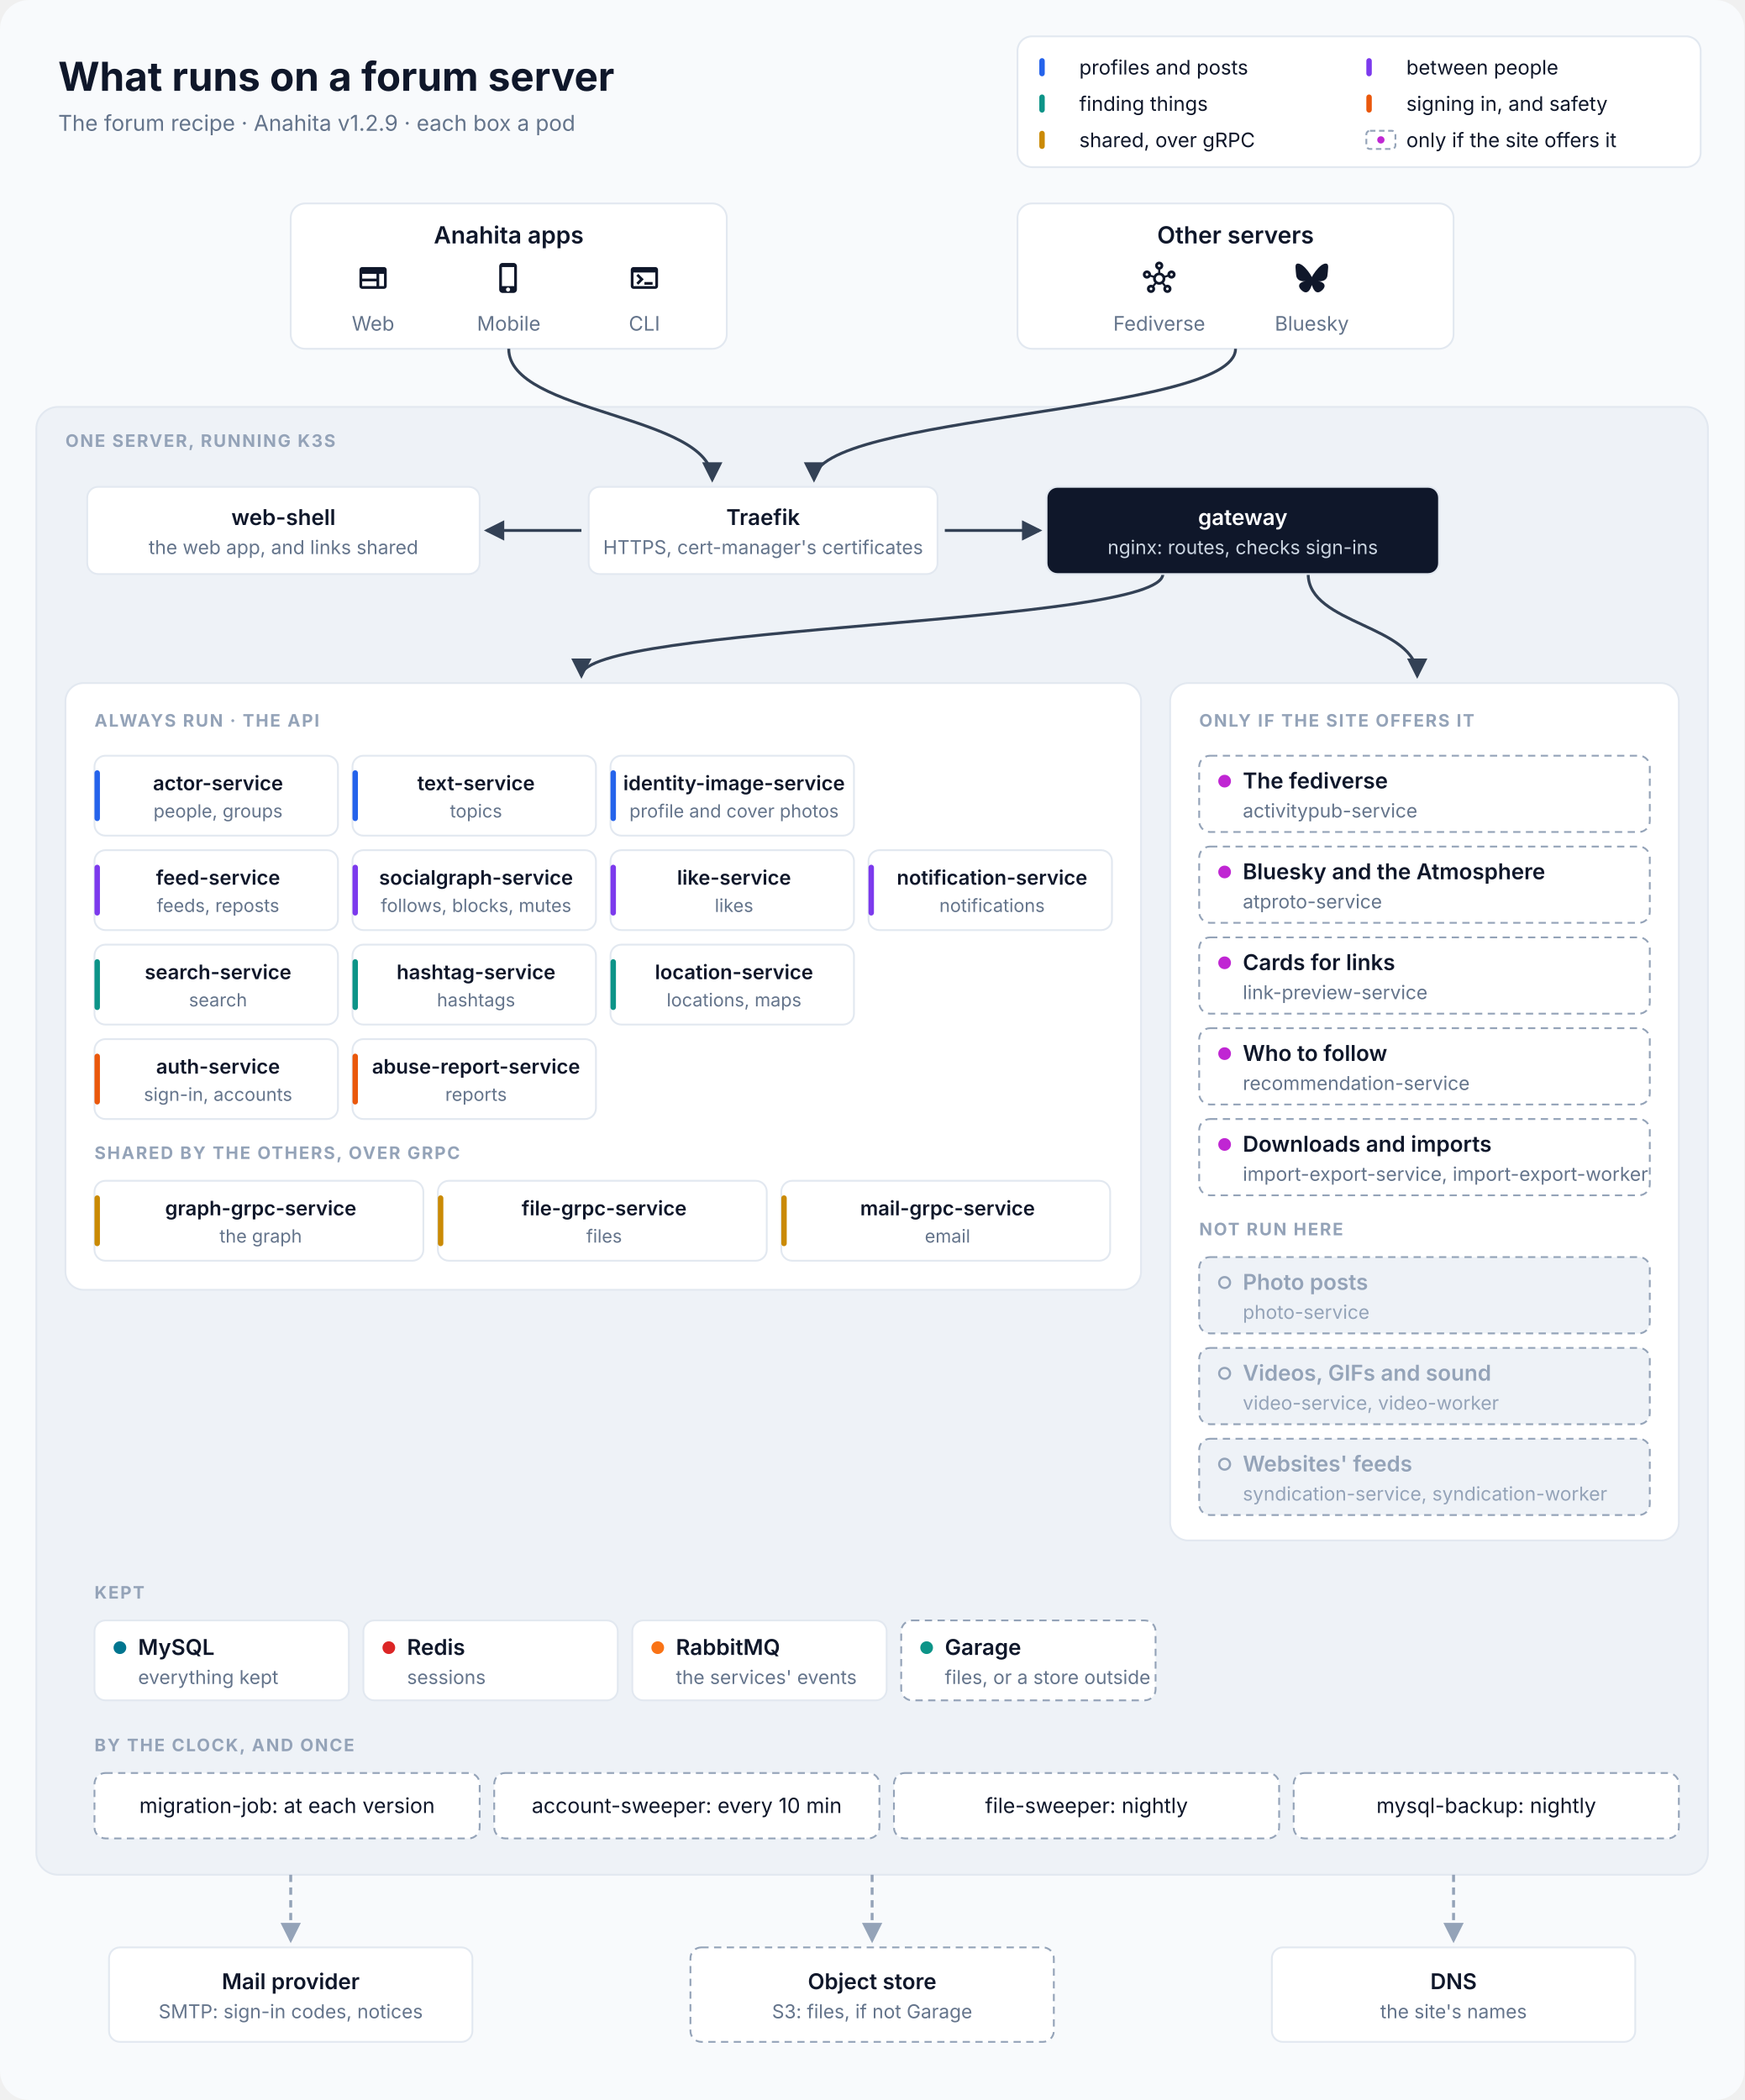
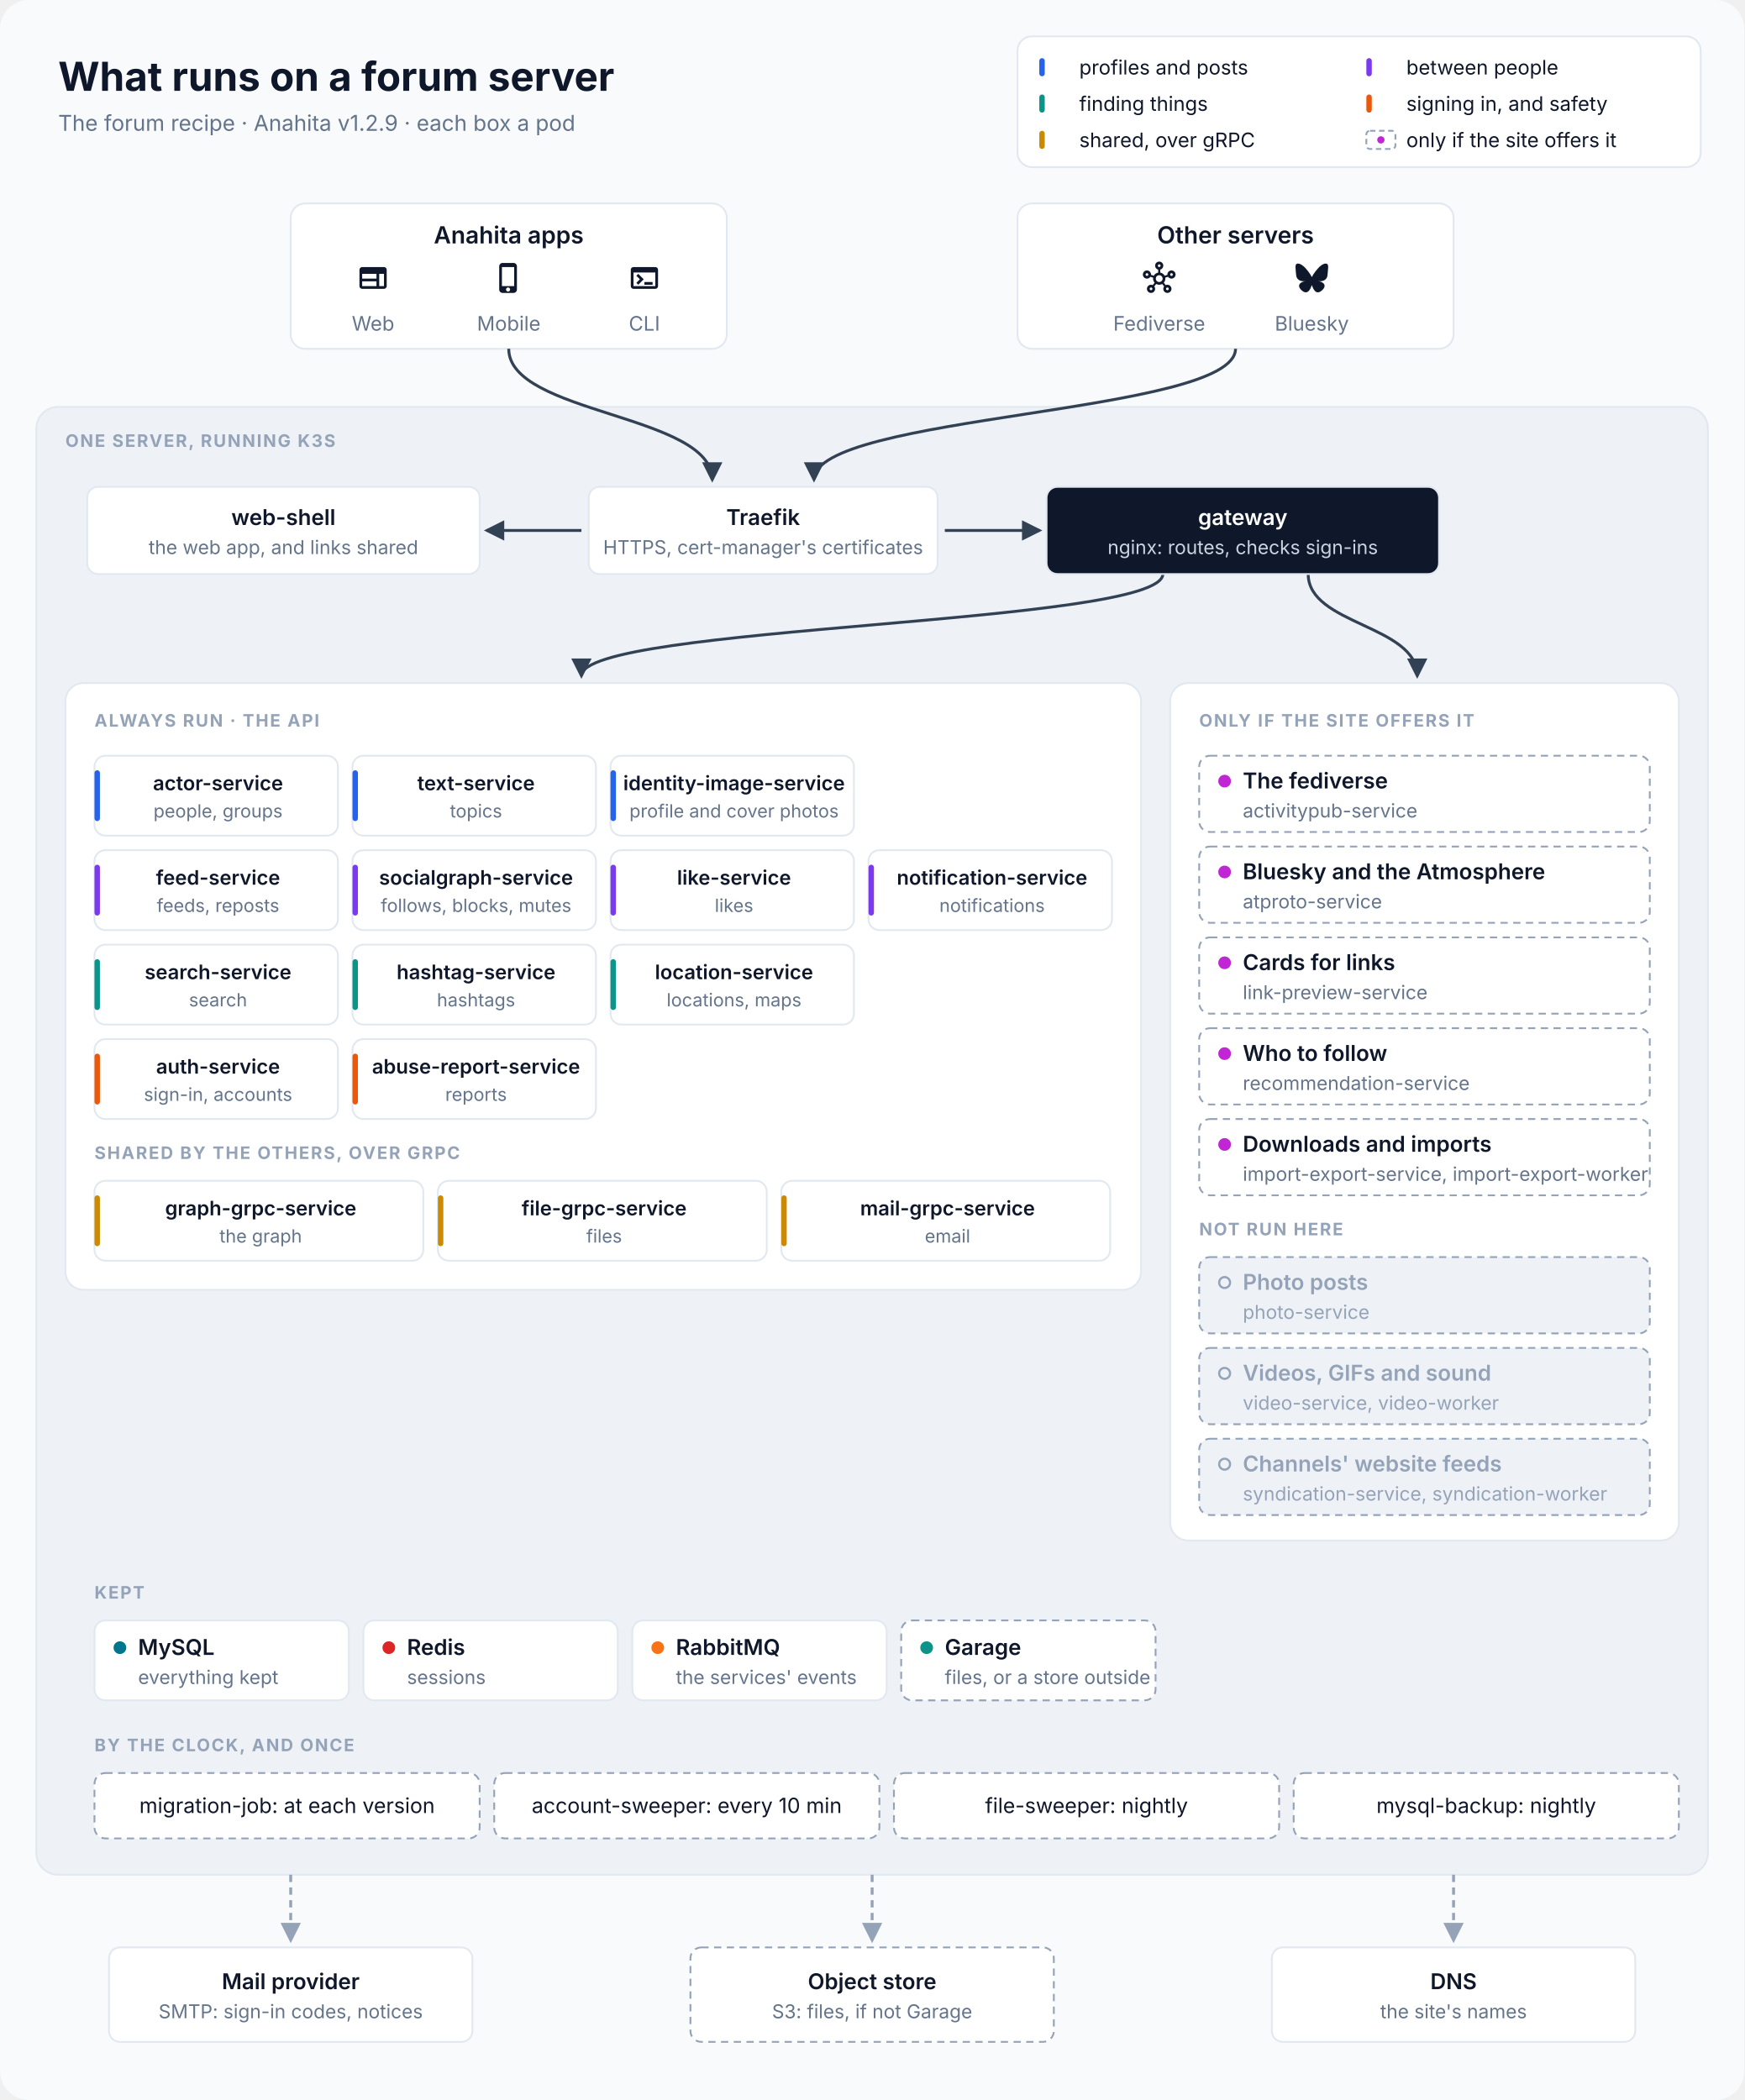
<svg xmlns="http://www.w3.org/2000/svg" viewBox="0 0 960 1156" width="960" height="1156" font-family="Inter, 'SF Pro Text', 'Segoe UI', Helvetica, Arial, sans-serif" role="img" aria-labelledby="title desc">
  <defs>
    <marker id="in" viewBox="0 0 10 10" refX="8.5" refY="5" markerWidth="7" markerHeight="7" orient="auto-start-reverse">
      <path d="M0,0 L10,5 L0,10 z" fill="#334155" />
    </marker>
    <marker id="out" viewBox="0 0 10 10" refX="8.5" refY="5" markerWidth="7" markerHeight="7" orient="auto-start-reverse">
      <path d="M0,0 L10,5 L0,10 z" fill="#94A3B8" />
    </marker>
  </defs>
  <rect width="960" height="1156" rx="16" fill="#F8FAFC" />
  <text x="32" y="50" font-size="22" fill="#0F172A" text-anchor="start" font-weight="700">What runs on a forum server</text>
  <text x="32" y="72" font-size="12" fill="#64748B" text-anchor="start">The forum recipe · Anahita v1.2.9 · each box a pod</text>
  <rect x="560" y="20" width="376" height="72" rx="8" fill="#FFFFFF" stroke="#E2E8F0" />
  <rect x="572" y="32" width="3" height="10" rx="1.5" fill="#2563EB" />
  <text x="594" y="41" font-size="11" fill="#0F172A" text-anchor="start">profiles and posts</text>
  <rect x="752" y="32" width="3" height="10" rx="1.5" fill="#7C3AED" />
  <text x="774" y="41" font-size="11" fill="#0F172A" text-anchor="start">between people</text>
  <rect x="572" y="52" width="3" height="10" rx="1.5" fill="#0D9488" />
  <text x="594" y="61" font-size="11" fill="#0F172A" text-anchor="start">finding things</text>
  <rect x="752" y="52" width="3" height="10" rx="1.5" fill="#EA580C" />
  <text x="774" y="61" font-size="11" fill="#0F172A" text-anchor="start">signing in, and safety</text>
  <rect x="572" y="72" width="3" height="10" rx="1.5" fill="#CA8A04" />
  <text x="594" y="81" font-size="11" fill="#0F172A" text-anchor="start">shared, over gRPC</text>
  <rect x="752" y="72" width="16" height="10" rx="2" fill="#FFFFFF" stroke="#94A3B8" stroke-dasharray="3 2" />
  <circle cx="760" cy="77" r="2" fill="#C026D3" />
  <text x="774" y="81" font-size="11" fill="#0F172A" text-anchor="start">only if the site offers it</text>
  <rect x="160" y="112" width="240" height="80" rx="8" fill="#FFFFFF" stroke="#E2E8F0" />
  <text x="280.0" y="134" font-size="13" fill="#0F172A" text-anchor="middle" font-weight="600">Anahita apps</text>
  <path transform="translate(196.333 144) scale(0.75)" d="M20 4H4c-1.1 0-1.99.9-1.99 2L2 18c0 1.1.9 2 2 2h16c1.1 0 2-.9 2-2V6c0-1.1-.9-2-2-2M4 9h10.5v3.5H4zm0 5.5h10.5V18H4zM20 18h-3.5V9H20z" fill="#0F172A" />
  <text x="205.333" y="182" font-size="11" fill="#64748B" text-anchor="middle">Web</text>
  <path transform="translate(271 144) scale(0.75)" d="M15.5 1h-8C6.12 1 5 2.12 5 3.5v17C5 21.88 6.12 23 7.5 23h8c1.38 0 2.5-1.12 2.5-2.5v-17C18 2.12 16.88 1 15.5 1m-4 21c-.83 0-1.5-.67-1.5-1.5s.67-1.5 1.5-1.5 1.5.67 1.5 1.5-.67 1.5-1.5 1.5m4.5-4H7V4h9z" fill="#0F172A" />
  <text x="280.0" y="182" font-size="11" fill="#64748B" text-anchor="middle">Mobile</text>
  <path transform="translate(345.667 144) scale(0.75)" d="M20 4H4c-1.11 0-2 .9-2 2v12c0 1.1.89 2 2 2h16c1.1 0 2-.9 2-2V6c0-1.1-.89-2-2-2m0 14H4V8h16zm-2-1h-6v-2h6zM7.5 17l-1.41-1.41L8.67 13l-2.59-2.59L7.5 9l4 4z" fill="#0F172A" />
  <text x="354.667" y="182" font-size="11" fill="#64748B" text-anchor="middle">CLI</text>
  <rect x="560" y="112" width="240" height="80" rx="8" fill="#FFFFFF" stroke="#E2E8F0" />
  <text x="680.0" y="134" font-size="13" fill="#0F172A" text-anchor="middle" font-weight="600">Other servers</text>
  <path transform="translate(629 144) scale(0.75)" d="M21 6.5c-1.66 0-3 1.34-3 3 0 .07 0 .14.01.21l-2.03.68c-.64-1.21-1.82-2.09-3.22-2.32V5.91C14.04 5.57 15 4.4 15 3c0-1.66-1.34-3-3-3S9 1.34 9 3c0 1.4.96 2.57 2.25 2.91v2.16c-1.4.23-2.58 1.11-3.22 2.32l-2.04-.68C6 9.64 6 9.57 6 9.5c0-1.66-1.34-3-3-3s-3 1.34-3 3 1.34 3 3 3c1.06 0 1.98-.55 2.52-1.37l2.03.68c-.2 1.29.17 2.66 1.09 3.69l-1.41 1.77Q6.66 17 6 17c-1.66 0-3 1.34-3 3s1.34 3 3 3 3-1.34 3-3c0-.68-.22-1.3-.6-1.8l1.41-1.77c1.36.76 3.02.75 4.37 0l1.41 1.77c-.37.5-.59 1.12-.59 1.8 0 1.66 1.34 3 3 3s3-1.34 3-3-1.34-3-3-3c-.44 0-.85.09-1.23.26l-1.41-1.77c.93-1.04 1.29-2.4 1.09-3.69l2.03-.68c.53.82 1.46 1.37 2.52 1.37 1.66 0 3-1.34 3-3S22.66 6.5 21 6.5m-18 4c-.55 0-1-.45-1-1s.45-1 1-1 1 .45 1 1-.45 1-1 1M6 21c-.55 0-1-.45-1-1s.45-1 1-1 1 .45 1 1-.45 1-1 1m5-18c0-.55.45-1 1-1s1 .45 1 1-.45 1-1 1-1-.45-1-1m1 12c-1.38 0-2.5-1.12-2.5-2.5S10.62 10 12 10s2.5 1.12 2.5 2.5S13.38 15 12 15m6 4c.55 0 1 .45 1 1s-.45 1-1 1-1-.45-1-1 .45-1 1-1m3-8.5c-.55 0-1-.45-1-1s.45-1 1-1 1 .45 1 1-.45 1-1 1" fill="#0F172A" />
  <text x="638.0" y="182" font-size="11" fill="#64748B" text-anchor="middle">Fediverse</text>
  <path transform="translate(713 144) scale(0.75)" d="M5.202 2.857C7.954 4.922 10.913 9.11 12 11.358c1.087-2.247 4.046-6.436 6.798-8.501C20.783 1.366 24 .213 24 3.883c0 .732-.42 6.156-.667 7.037-.856 3.061-3.978 3.842-6.755 3.37 4.854.826 6.089 3.562 3.422 6.299-5.065 5.196-7.28-1.304-7.847-2.97-.104-.305-.152-.448-.153-.327 0-.121-.05.022-.153.327-.568 1.666-2.782 8.166-7.847 2.97-2.667-2.737-1.432-5.473 3.422-6.3-2.777.473-5.899-.308-6.755-3.369C.42 10.04 0 4.615 0 3.883c0-3.67 3.217-2.517 5.202-1.026" fill="#0F172A" />
  <text x="722.0" y="182" font-size="11" fill="#64748B" text-anchor="middle">Bluesky</text>
  <rect x="20" y="224" width="920" height="808" rx="12" fill="#EEF2F7" stroke="#E2E8F0" />
  <text x="36" y="246" font-size="9.5" fill="#94A3B8" text-anchor="start" font-weight="700" letter-spacing="0.8">ONE SERVER, RUNNING K3S</text>
  <path d="M280 192 C280 228 392 228 392 264" stroke="#334155" stroke-width="1.6" fill="none" marker-end="url(#in)" />
  <path d="M680 192 C680 228 448 228 448 264" stroke="#334155" stroke-width="1.6" fill="none" marker-end="url(#in)" />
  <path d="M320 292 L268 292" stroke="#334155" stroke-width="1.6" fill="none" marker-end="url(#in)" />
  <path d="M520 292 L572 292" stroke="#334155" stroke-width="1.6" fill="none" marker-end="url(#in)" />
  <path d="M640 316 C640 344 320 344 320 372" stroke="#334155" stroke-width="1.6" fill="none" marker-end="url(#in)" />
  <path d="M720 316 C720 344 780 344 780 372" stroke="#334155" stroke-width="1.6" fill="none" marker-end="url(#in)" />
  <rect x="48" y="268" width="216" height="48" rx="6" fill="#FFFFFF" stroke="#E2E8F0" />
  <text x="156.0" y="289.0" font-size="12" fill="#0F172A" text-anchor="middle" font-weight="600">web-shell</text>
  <text x="156.0" y="305.0" font-size="10.5" fill="#64748B" text-anchor="middle">the web app, and links shared</text>
  <rect x="324" y="268" width="192" height="48" rx="6" fill="#FFFFFF" stroke="#E2E8F0" />
  <text x="420.0" y="289.0" font-size="12" fill="#0F172A" text-anchor="middle" font-weight="600">Traefik</text>
  <text x="420.0" y="305.0" font-size="10.5" fill="#64748B" text-anchor="middle">HTTPS, cert-manager's certificates</text>
  <rect x="576" y="268" width="216" height="48" rx="6" fill="#0F172A" stroke="#E2E8F0" />
  <text x="684.0" y="289.0" font-size="12" fill="#FFFFFF" text-anchor="middle" font-weight="600">gateway</text>
  <text x="684.0" y="305.0" font-size="10.5" fill="#CBD5E1" text-anchor="middle">nginx: routes, checks sign-ins</text>
  <rect x="36" y="376" width="592" height="334" rx="10" fill="#FFFFFF" stroke="#E2E8F0" />
  <text x="52" y="400" font-size="9.5" fill="#94A3B8" text-anchor="start" font-weight="700" letter-spacing="0.8">ALWAYS RUN · THE API</text>
  <rect x="52" y="416" width="134" height="44" rx="6" fill="#FFFFFF" stroke="#E2E8F0" />
  <rect x="52" y="424" width="3" height="28" rx="1.5" fill="#2563EB" />
  <text x="120.0" y="435" font-size="11" fill="#0F172A" text-anchor="middle" font-weight="600">actor-service</text>
  <text x="120.0" y="450" font-size="10" fill="#64748B" text-anchor="middle">people, groups</text>
  <rect x="194" y="416" width="134" height="44" rx="6" fill="#FFFFFF" stroke="#E2E8F0" />
  <rect x="194" y="424" width="3" height="28" rx="1.5" fill="#2563EB" />
  <text x="262.0" y="435" font-size="11" fill="#0F172A" text-anchor="middle" font-weight="600">text-service</text>
  <text x="262.0" y="450" font-size="10" fill="#64748B" text-anchor="middle">topics</text>
  <rect x="336" y="416" width="134" height="44" rx="6" fill="#FFFFFF" stroke="#E2E8F0" />
  <rect x="336" y="424" width="3" height="28" rx="1.5" fill="#2563EB" />
  <text x="404.0" y="435" font-size="11" fill="#0F172A" text-anchor="middle" font-weight="600">identity-image-service</text>
  <text x="404.0" y="450" font-size="10" fill="#64748B" text-anchor="middle">profile and cover photos</text>
  <rect x="52" y="468" width="134" height="44" rx="6" fill="#FFFFFF" stroke="#E2E8F0" />
  <rect x="52" y="476" width="3" height="28" rx="1.5" fill="#7C3AED" />
  <text x="120.0" y="487" font-size="11" fill="#0F172A" text-anchor="middle" font-weight="600">feed-service</text>
  <text x="120.0" y="502" font-size="10" fill="#64748B" text-anchor="middle">feeds, reposts</text>
  <rect x="194" y="468" width="134" height="44" rx="6" fill="#FFFFFF" stroke="#E2E8F0" />
  <rect x="194" y="476" width="3" height="28" rx="1.5" fill="#7C3AED" />
  <text x="262.0" y="487" font-size="11" fill="#0F172A" text-anchor="middle" font-weight="600">socialgraph-service</text>
  <text x="262.0" y="502" font-size="10" fill="#64748B" text-anchor="middle">follows, blocks, mutes</text>
  <rect x="336" y="468" width="134" height="44" rx="6" fill="#FFFFFF" stroke="#E2E8F0" />
  <rect x="336" y="476" width="3" height="28" rx="1.5" fill="#7C3AED" />
  <text x="404.0" y="487" font-size="11" fill="#0F172A" text-anchor="middle" font-weight="600">like-service</text>
  <text x="404.0" y="502" font-size="10" fill="#64748B" text-anchor="middle">likes</text>
  <rect x="478" y="468" width="134" height="44" rx="6" fill="#FFFFFF" stroke="#E2E8F0" />
  <rect x="478" y="476" width="3" height="28" rx="1.5" fill="#7C3AED" />
  <text x="546.0" y="487" font-size="11" fill="#0F172A" text-anchor="middle" font-weight="600">notification-service</text>
  <text x="546.0" y="502" font-size="10" fill="#64748B" text-anchor="middle">notifications</text>
  <rect x="52" y="520" width="134" height="44" rx="6" fill="#FFFFFF" stroke="#E2E8F0" />
  <rect x="52" y="528" width="3" height="28" rx="1.5" fill="#0D9488" />
  <text x="120.0" y="539" font-size="11" fill="#0F172A" text-anchor="middle" font-weight="600">search-service</text>
  <text x="120.0" y="554" font-size="10" fill="#64748B" text-anchor="middle">search</text>
  <rect x="194" y="520" width="134" height="44" rx="6" fill="#FFFFFF" stroke="#E2E8F0" />
  <rect x="194" y="528" width="3" height="28" rx="1.5" fill="#0D9488" />
  <text x="262.0" y="539" font-size="11" fill="#0F172A" text-anchor="middle" font-weight="600">hashtag-service</text>
  <text x="262.0" y="554" font-size="10" fill="#64748B" text-anchor="middle">hashtags</text>
  <rect x="336" y="520" width="134" height="44" rx="6" fill="#FFFFFF" stroke="#E2E8F0" />
  <rect x="336" y="528" width="3" height="28" rx="1.5" fill="#0D9488" />
  <text x="404.0" y="539" font-size="11" fill="#0F172A" text-anchor="middle" font-weight="600">location-service</text>
  <text x="404.0" y="554" font-size="10" fill="#64748B" text-anchor="middle">locations, maps</text>
  <rect x="52" y="572" width="134" height="44" rx="6" fill="#FFFFFF" stroke="#E2E8F0" />
  <rect x="52" y="580" width="3" height="28" rx="1.5" fill="#EA580C" />
  <text x="120.0" y="591" font-size="11" fill="#0F172A" text-anchor="middle" font-weight="600">auth-service</text>
  <text x="120.0" y="606" font-size="10" fill="#64748B" text-anchor="middle">sign-in, accounts</text>
  <rect x="194" y="572" width="134" height="44" rx="6" fill="#FFFFFF" stroke="#E2E8F0" />
  <rect x="194" y="580" width="3" height="28" rx="1.5" fill="#EA580C" />
  <text x="262.0" y="591" font-size="11" fill="#0F172A" text-anchor="middle" font-weight="600">abuse-report-service</text>
  <text x="262.0" y="606" font-size="10" fill="#64748B" text-anchor="middle">reports</text>
  <text x="52" y="638" font-size="9.5" fill="#94A3B8" text-anchor="start" font-weight="700" letter-spacing="0.8">SHARED BY THE OTHERS, OVER GRPC</text>
  <rect x="52" y="650" width="181" height="44" rx="6" fill="#FFFFFF" stroke="#E2E8F0" />
  <rect x="52" y="658" width="3" height="28" rx="1.5" fill="#CA8A04" />
  <text x="143.5" y="669" font-size="11" fill="#0F172A" text-anchor="middle" font-weight="600">graph-grpc-service</text>
  <text x="143.5" y="684" font-size="10" fill="#64748B" text-anchor="middle">the graph</text>
  <rect x="241" y="650" width="181" height="44" rx="6" fill="#FFFFFF" stroke="#E2E8F0" />
  <rect x="241" y="658" width="3" height="28" rx="1.5" fill="#CA8A04" />
  <text x="332.5" y="669" font-size="11" fill="#0F172A" text-anchor="middle" font-weight="600">file-grpc-service</text>
  <text x="332.5" y="684" font-size="10" fill="#64748B" text-anchor="middle">files</text>
  <rect x="430" y="650" width="181" height="44" rx="6" fill="#FFFFFF" stroke="#E2E8F0" />
  <rect x="430" y="658" width="3" height="28" rx="1.5" fill="#CA8A04" />
  <text x="521.5" y="669" font-size="11" fill="#0F172A" text-anchor="middle" font-weight="600">mail-grpc-service</text>
  <text x="521.5" y="684" font-size="10" fill="#64748B" text-anchor="middle">email</text>
  <rect x="644" y="376" width="280" height="472" rx="10" fill="#FFFFFF" stroke="#E2E8F0" />
  <text x="660" y="400" font-size="9.5" fill="#94A3B8" text-anchor="start" font-weight="700" letter-spacing="0.8">ONLY IF THE SITE OFFERS IT</text>
  <rect x="660" y="416" width="248" height="42" rx="6" fill="#FFFFFF" stroke="#94A3B8" stroke-dasharray="4 3" />
  <circle cx="674" cy="430.0" r="3.5" fill="#C026D3" />
  <text x="684" y="434.0" font-size="12" fill="#0F172A" text-anchor="start" font-weight="600">The fediverse</text>
  <text x="684" y="450.0" font-size="10.5" fill="#64748B" text-anchor="start">activitypub-service</text>
  <rect x="660" y="466" width="248" height="42" rx="6" fill="#FFFFFF" stroke="#94A3B8" stroke-dasharray="4 3" />
  <circle cx="674" cy="480.0" r="3.5" fill="#C026D3" />
  <text x="684" y="484.0" font-size="12" fill="#0F172A" text-anchor="start" font-weight="600">Bluesky and the Atmosphere</text>
  <text x="684" y="500.0" font-size="10.5" fill="#64748B" text-anchor="start">atproto-service</text>
  <rect x="660" y="516" width="248" height="42" rx="6" fill="#FFFFFF" stroke="#94A3B8" stroke-dasharray="4 3" />
  <circle cx="674" cy="530.0" r="3.5" fill="#C026D3" />
  <text x="684" y="534.0" font-size="12" fill="#0F172A" text-anchor="start" font-weight="600">Cards for links</text>
  <text x="684" y="550.0" font-size="10.5" fill="#64748B" text-anchor="start">link-preview-service</text>
  <rect x="660" y="566" width="248" height="42" rx="6" fill="#FFFFFF" stroke="#94A3B8" stroke-dasharray="4 3" />
  <circle cx="674" cy="580.0" r="3.5" fill="#C026D3" />
  <text x="684" y="584.0" font-size="12" fill="#0F172A" text-anchor="start" font-weight="600">Who to follow</text>
  <text x="684" y="600.0" font-size="10.5" fill="#64748B" text-anchor="start">recommendation-service</text>
  <rect x="660" y="616" width="248" height="42" rx="6" fill="#FFFFFF" stroke="#94A3B8" stroke-dasharray="4 3" />
  <circle cx="674" cy="630.0" r="3.5" fill="#C026D3" />
  <text x="684" y="634.0" font-size="12" fill="#0F172A" text-anchor="start" font-weight="600">Downloads and imports</text>
  <text x="684" y="650.0" font-size="10.5" fill="#64748B" text-anchor="start">import-export-service, import-export-worker</text>
  <text x="660" y="680" font-size="9.5" fill="#94A3B8" text-anchor="start" font-weight="700" letter-spacing="0.8">NOT RUN HERE</text>
  <rect x="660" y="692" width="248" height="42" rx="6" fill="#EEF2F7" stroke="#94A3B8" stroke-dasharray="4 3" />
  <circle cx="674" cy="706.0" r="3" fill="none" stroke="#94A3B8" stroke-width="1.2" />
  <text x="684" y="710.0" font-size="12" fill="#94A3B8" text-anchor="start" font-weight="600">Photo posts</text>
  <text x="684" y="726.0" font-size="10.5" fill="#94A3B8" text-anchor="start">photo-service</text>
  <rect x="660" y="742" width="248" height="42" rx="6" fill="#EEF2F7" stroke="#94A3B8" stroke-dasharray="4 3" />
  <circle cx="674" cy="756.0" r="3" fill="none" stroke="#94A3B8" stroke-width="1.2" />
  <text x="684" y="760.0" font-size="12" fill="#94A3B8" text-anchor="start" font-weight="600">Videos, GIFs and sound</text>
  <text x="684" y="776.0" font-size="10.5" fill="#94A3B8" text-anchor="start">video-service, video-worker</text>
  <rect x="660" y="792" width="248" height="42" rx="6" fill="#EEF2F7" stroke="#94A3B8" stroke-dasharray="4 3" />
  <circle cx="674" cy="806.0" r="3" fill="none" stroke="#94A3B8" stroke-width="1.2" />
-   <text x="684" y="810.0" font-size="12" fill="#94A3B8" text-anchor="start" font-weight="600">Websites' feeds</text>
+   <text x="684" y="810.0" font-size="12" fill="#94A3B8" text-anchor="start" font-weight="600">Channels' website feeds</text>
  <text x="684" y="826.0" font-size="10.5" fill="#94A3B8" text-anchor="start">syndication-service, syndication-worker</text>
  <text x="52" y="880" font-size="9.5" fill="#94A3B8" text-anchor="start" font-weight="700" letter-spacing="0.8">KEPT</text>
  <rect x="52" y="892" width="140" height="44" rx="6" fill="#FFFFFF" stroke="#E2E8F0" />
  <circle cx="66" cy="907.0" r="3.5" fill="#00758F" />
  <text x="76" y="911.0" font-size="12" fill="#0F172A" text-anchor="start" font-weight="600">MySQL</text>
  <text x="76" y="927.0" font-size="10.5" fill="#64748B" text-anchor="start">everything kept</text>
  <rect x="200" y="892" width="140" height="44" rx="6" fill="#FFFFFF" stroke="#E2E8F0" />
  <circle cx="214" cy="907.0" r="3.5" fill="#DC2626" />
  <text x="224" y="911.0" font-size="12" fill="#0F172A" text-anchor="start" font-weight="600">Redis</text>
  <text x="224" y="927.0" font-size="10.5" fill="#64748B" text-anchor="start">sessions</text>
  <rect x="348" y="892" width="140" height="44" rx="6" fill="#FFFFFF" stroke="#E2E8F0" />
  <circle cx="362" cy="907.0" r="3.5" fill="#F97316" />
  <text x="372" y="911.0" font-size="12" fill="#0F172A" text-anchor="start" font-weight="600">RabbitMQ</text>
  <text x="372" y="927.0" font-size="10.5" fill="#64748B" text-anchor="start">the services' events</text>
  <rect x="496" y="892" width="140" height="44" rx="6" fill="#FFFFFF" stroke="#94A3B8" stroke-dasharray="4 3" />
  <circle cx="510" cy="907.0" r="3.5" fill="#0D9488" />
  <text x="520" y="911.0" font-size="12" fill="#0F172A" text-anchor="start" font-weight="600">Garage</text>
  <text x="520" y="927.0" font-size="10.5" fill="#64748B" text-anchor="start">files, or a store outside</text>
  <text x="52" y="964" font-size="9.5" fill="#94A3B8" text-anchor="start" font-weight="700" letter-spacing="0.8">BY THE CLOCK, AND ONCE</text>
  <rect x="52" y="976" width="212" height="36" rx="6" fill="#FFFFFF" stroke="#94A3B8" stroke-dasharray="4 3" />
  <text x="158" y="998" font-size="11.5" fill="#0F172A" text-anchor="middle">migration-job: at each version</text>
  <rect x="272" y="976" width="212" height="36" rx="6" fill="#FFFFFF" stroke="#94A3B8" stroke-dasharray="4 3" />
  <text x="378" y="998" font-size="11.5" fill="#0F172A" text-anchor="middle">account-sweeper: every 10 min</text>
  <rect x="492" y="976" width="212" height="36" rx="6" fill="#FFFFFF" stroke="#94A3B8" stroke-dasharray="4 3" />
  <text x="598" y="998" font-size="11.5" fill="#0F172A" text-anchor="middle">file-sweeper: nightly</text>
  <rect x="712" y="976" width="212" height="36" rx="6" fill="#FFFFFF" stroke="#94A3B8" stroke-dasharray="4 3" />
  <text x="818" y="998" font-size="11.5" fill="#0F172A" text-anchor="middle">mysql-backup: nightly</text>
  <path d="M160 1032 L160 1068" stroke="#94A3B8" stroke-width="1.6" fill="none" stroke-dasharray="4 3" marker-end="url(#out)" />
  <path d="M480 1032 L480 1068" stroke="#94A3B8" stroke-width="1.6" fill="none" stroke-dasharray="4 3" marker-end="url(#out)" />
  <path d="M800 1032 L800 1068" stroke="#94A3B8" stroke-width="1.6" fill="none" stroke-dasharray="4 3" marker-end="url(#out)" />
  <rect x="60" y="1072" width="200" height="52" rx="6" fill="#FFFFFF" stroke="#E2E8F0" />
  <text x="160.0" y="1095.0" font-size="12" fill="#0F172A" text-anchor="middle" font-weight="600">Mail provider</text>
  <text x="160.0" y="1111.0" font-size="10.5" fill="#64748B" text-anchor="middle">SMTP: sign-in codes, notices</text>
  <rect x="380" y="1072" width="200" height="52" rx="6" fill="#FFFFFF" stroke="#94A3B8" stroke-dasharray="4 3" />
  <text x="480.0" y="1095.0" font-size="12" fill="#0F172A" text-anchor="middle" font-weight="600">Object store</text>
  <text x="480.0" y="1111.0" font-size="10.5" fill="#64748B" text-anchor="middle">S3: files, if not Garage</text>
  <rect x="700" y="1072" width="200" height="52" rx="6" fill="#FFFFFF" stroke="#E2E8F0" />
  <text x="800.0" y="1095.0" font-size="12" fill="#0F172A" text-anchor="middle" font-weight="600">DNS</text>
  <text x="800.0" y="1111.0" font-size="10.5" fill="#64748B" text-anchor="middle">the site's names</text>
</svg>
